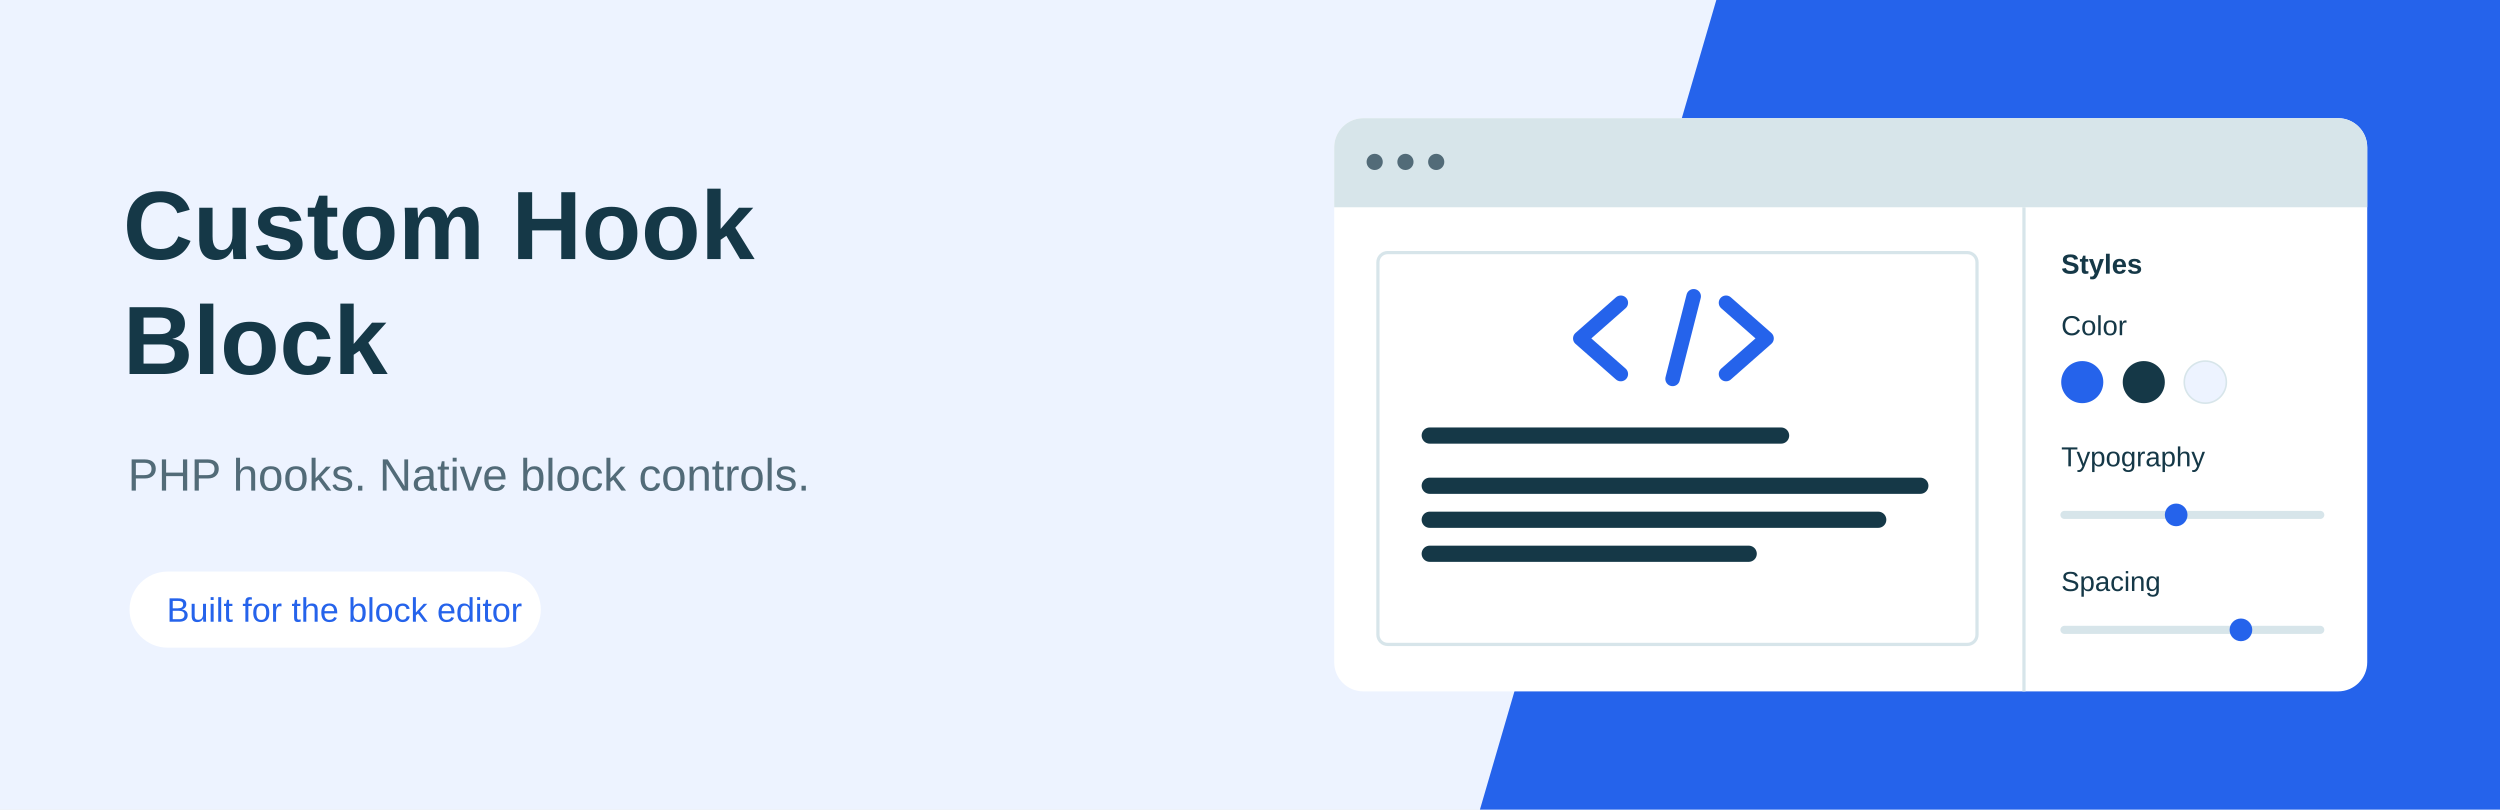
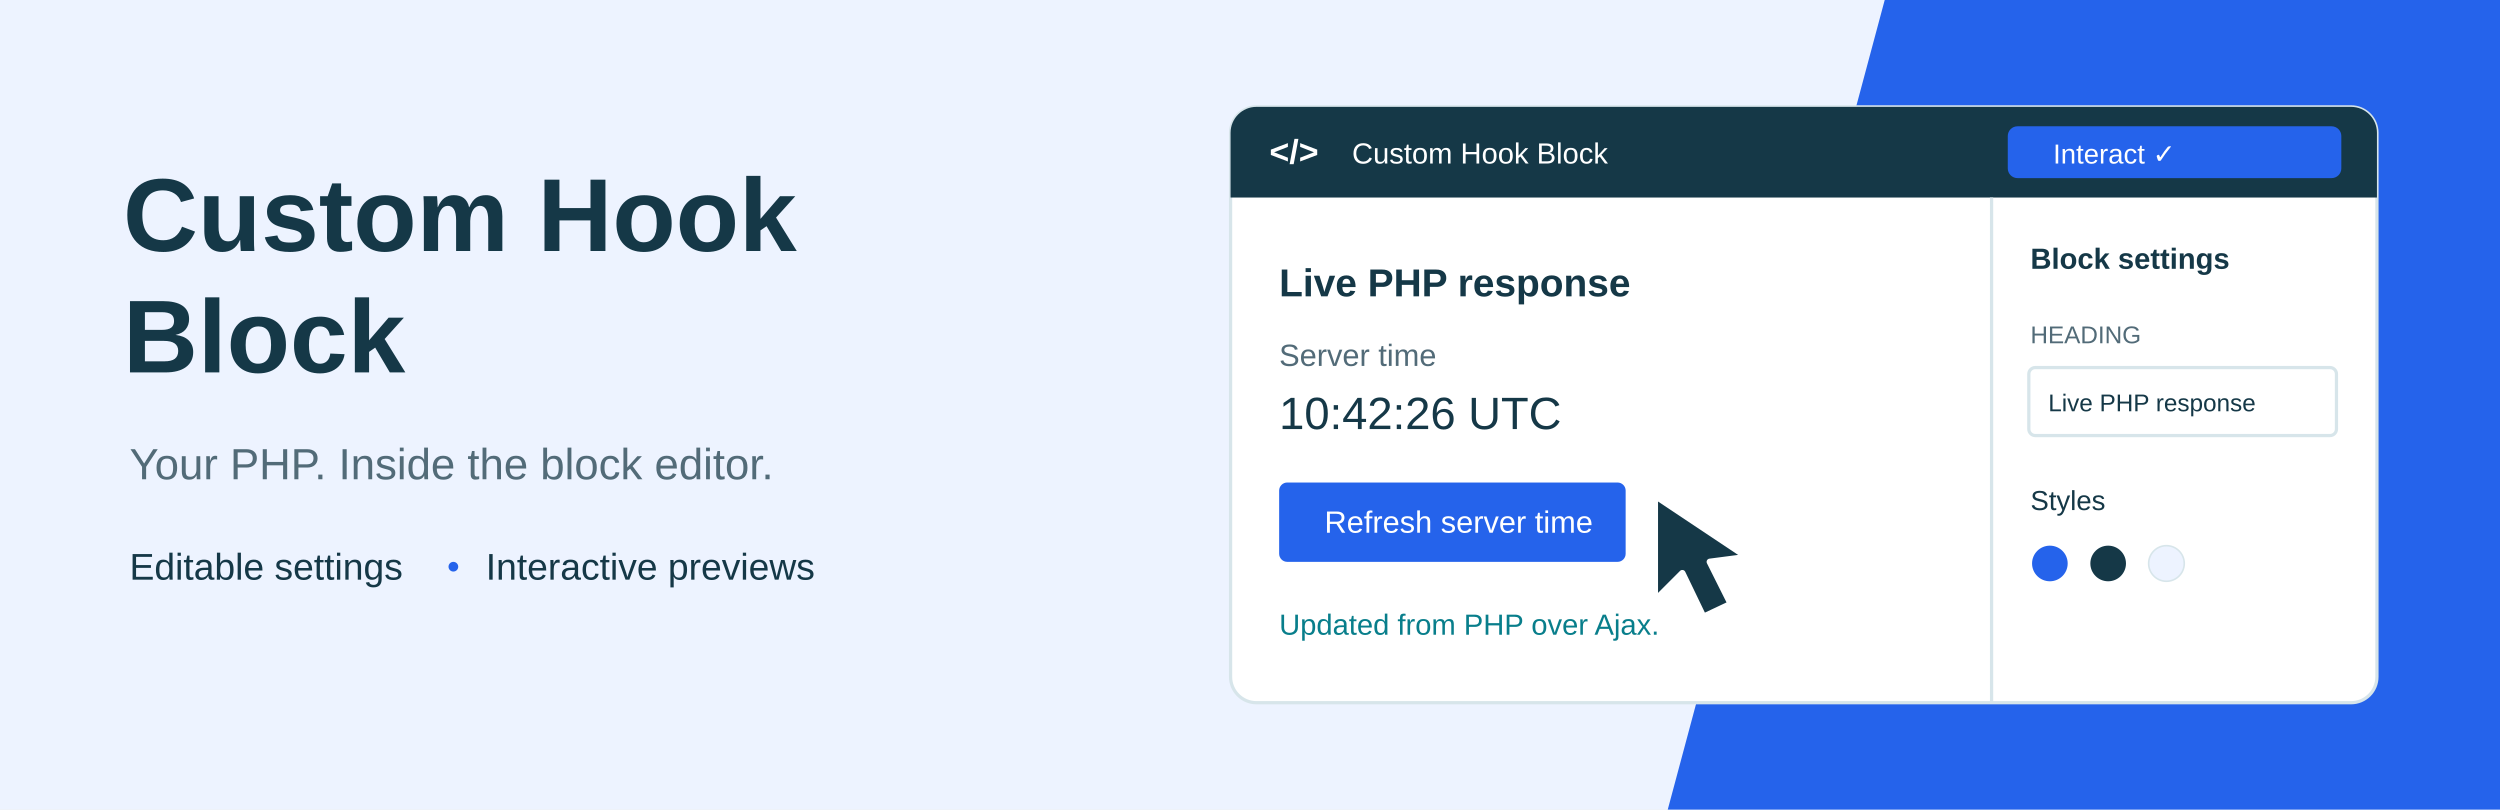
<svg xmlns="http://www.w3.org/2000/svg" width="1544" height="500" viewBox="0 0 1544 500" role="img" aria-labelledby="title desc">
  <rect width="1544" height="500" fill="#EDF3FF" />
-   <path d="M1060 0h484v500H914Z" fill="#2563EB" />
+   <path d="M1164 0h380v500H1030Z" fill="#2563EB" />
  <g font-family="Arial, Helvetica, sans-serif">
-     <text x="76" y="160" font-size="60" font-weight="700" fill="#153847">Custom Hook</text>
-     <text x="76" y="231" font-size="60" font-weight="700" fill="#153847">Block</text>
-     <text x="79" y="303" font-size="28" fill="#526B78">PHP hooks. Native block controls.</text>
-     <rect x="80" y="353" width="254" height="47" rx="23.5" fill="#FFFFFF" />
-     <text x="103" y="384" font-size="21" fill="#2563EB">Built for the block editor</text>
+     <text x="76" y="155" font-size="64" font-weight="700" fill="#153847">Custom Hook</text>
+     <text x="76" y="230" font-size="64" font-weight="700" fill="#153847">Block</text>
+     <text x="80" y="296" font-size="27" fill="#526B78">Your PHP. Inside the block editor.</text>
+     <text x="80" y="358" font-size="23" fill="#153847">Editable settings</text>
+     <circle cx="280" cy="350" r="3" fill="#2563EB" />
+     <text x="300" y="358" font-size="23" fill="#153847">Interactive previews</text>
  </g>
-   <g transform="translate(824 73)">
-     <rect width="638" height="354" rx="18" fill="#FFFFFF" />
-     <path d="M18 0h602a18 18 0 0 1 18 18v37H0V18A18 18 0 0 1 18 0Z" fill="#D7E5EA" />
-     <circle cx="25" cy="27" r="5" fill="#526B78" />
-     <circle cx="44" cy="27" r="5" fill="#526B78" />
-     <circle cx="63" cy="27" r="5" fill="#526B78" />
-     <path d="M426 55v299" stroke="#D7E5EA" stroke-width="2" />
-     <rect x="27" y="83" width="370" height="242" rx="6" fill="#FFFFFF" stroke="#D7E5EA" stroke-width="2" />
-     <g fill="none" stroke="#2563EB" stroke-width="9" stroke-linecap="round" stroke-linejoin="round">
-       <path d="m177 114-25 22 25 22m65-44 25 22-25 22m-20-48-13 51" />
+   <g transform="translate(760 66)">
+     <rect x="0" y="0" width="708" height="368" rx="16" fill="#FFFFFF" stroke="#D7E5EA" stroke-width="2" />
+     <path d="M16 0h676a16 16 0 0 1 16 16v40H0V16A16 16 0 0 1 16 0Z" fill="#153847" />
+     <g font-family="Arial, Helvetica, sans-serif">
+       <text x="24" y="35" font-size="21" fill="#FFFFFF" font-weight="700">&lt;/&gt;</text>
+       <text x="75" y="35" font-size="18" fill="#FFFFFF">Custom Hook Block</text>
+       <rect x="480" y="12" width="206" height="32" rx="6" fill="#2563EB" />
+       <text x="508" y="35" font-size="17" fill="#FFFFFF">Interact ✓</text>
+       <path d="M470 56v312" stroke="#D7E5EA" stroke-width="2" />
+       <text x="30" y="117" font-size="24" font-weight="700" fill="#153847">Live PHP response</text>
+       <text x="30" y="160" font-size="19" fill="#526B78">Server time</text>
+       <text x="30" y="199" font-size="28" fill="#153847">10:42:26 UTC</text>
+       <rect x="30" y="232" width="214" height="49" rx="5" fill="#2563EB" />
+       <text x="58" y="263" font-size="19" fill="#FFFFFF">Refresh server time</text>
+       <text x="30" y="326" font-size="18" fill="#087E8B">Updated from PHP over Ajax.</text>
+       <text x="494" y="100" font-size="18" font-weight="700" fill="#153847">Block settings</text>
+       <text x="494" y="146" font-size="15" fill="#526B78">HEADING</text>
+       <rect x="493" y="161" width="190" height="42" rx="4" fill="#FFFFFF" stroke="#D7E5EA" stroke-width="2" />
+       <text x="505" y="188" font-size="15" fill="#153847">Live PHP response</text>
+       <text x="494" y="249" font-size="17" fill="#153847">Styles</text>
+       <circle cx="506" cy="282" r="11" fill="#2563EB" />
+       <circle cx="542" cy="282" r="11" fill="#153847" />
+       <circle cx="578" cy="282" r="11" fill="#EDF3FF" stroke="#D7E5EA" />
    </g>
-     <path d="M59 196h217M59 227h303M59 248h277M59 269h197" stroke="#153847" stroke-width="10" stroke-linecap="round" />
-     <g font-family="Arial, Helvetica, sans-serif" fill="#153847" font-size="17">
-       <text x="449" y="96" font-weight="700">Styles</text>
-       <text x="449" y="134">Color</text>
-       <text x="449" y="215">Typography</text>
-       <text x="449" y="292">Spacing</text>
-     </g>
-     <circle cx="462" cy="163" r="13" fill="#2563EB" />
-     <circle cx="500" cy="163" r="13" fill="#153847" />
-     <circle cx="538" cy="163" r="13" fill="#EDF3FF" stroke="#D7E5EA" />
-     <path d="M451 245h158M451 316h158" stroke="#D7E5EA" stroke-width="5" stroke-linecap="round" />
-     <circle cx="520" cy="245" r="7" fill="#2563EB" />
-     <circle cx="560" cy="316" r="7" fill="#2563EB" />
+     <path transform="translate(40 -14)" d="M222 254v65l17-17 13 27 17-8-13-26 23-3Z" fill="#153847" stroke="#FFFFFF" stroke-width="4" stroke-linejoin="round" />
  </g>
</svg>
